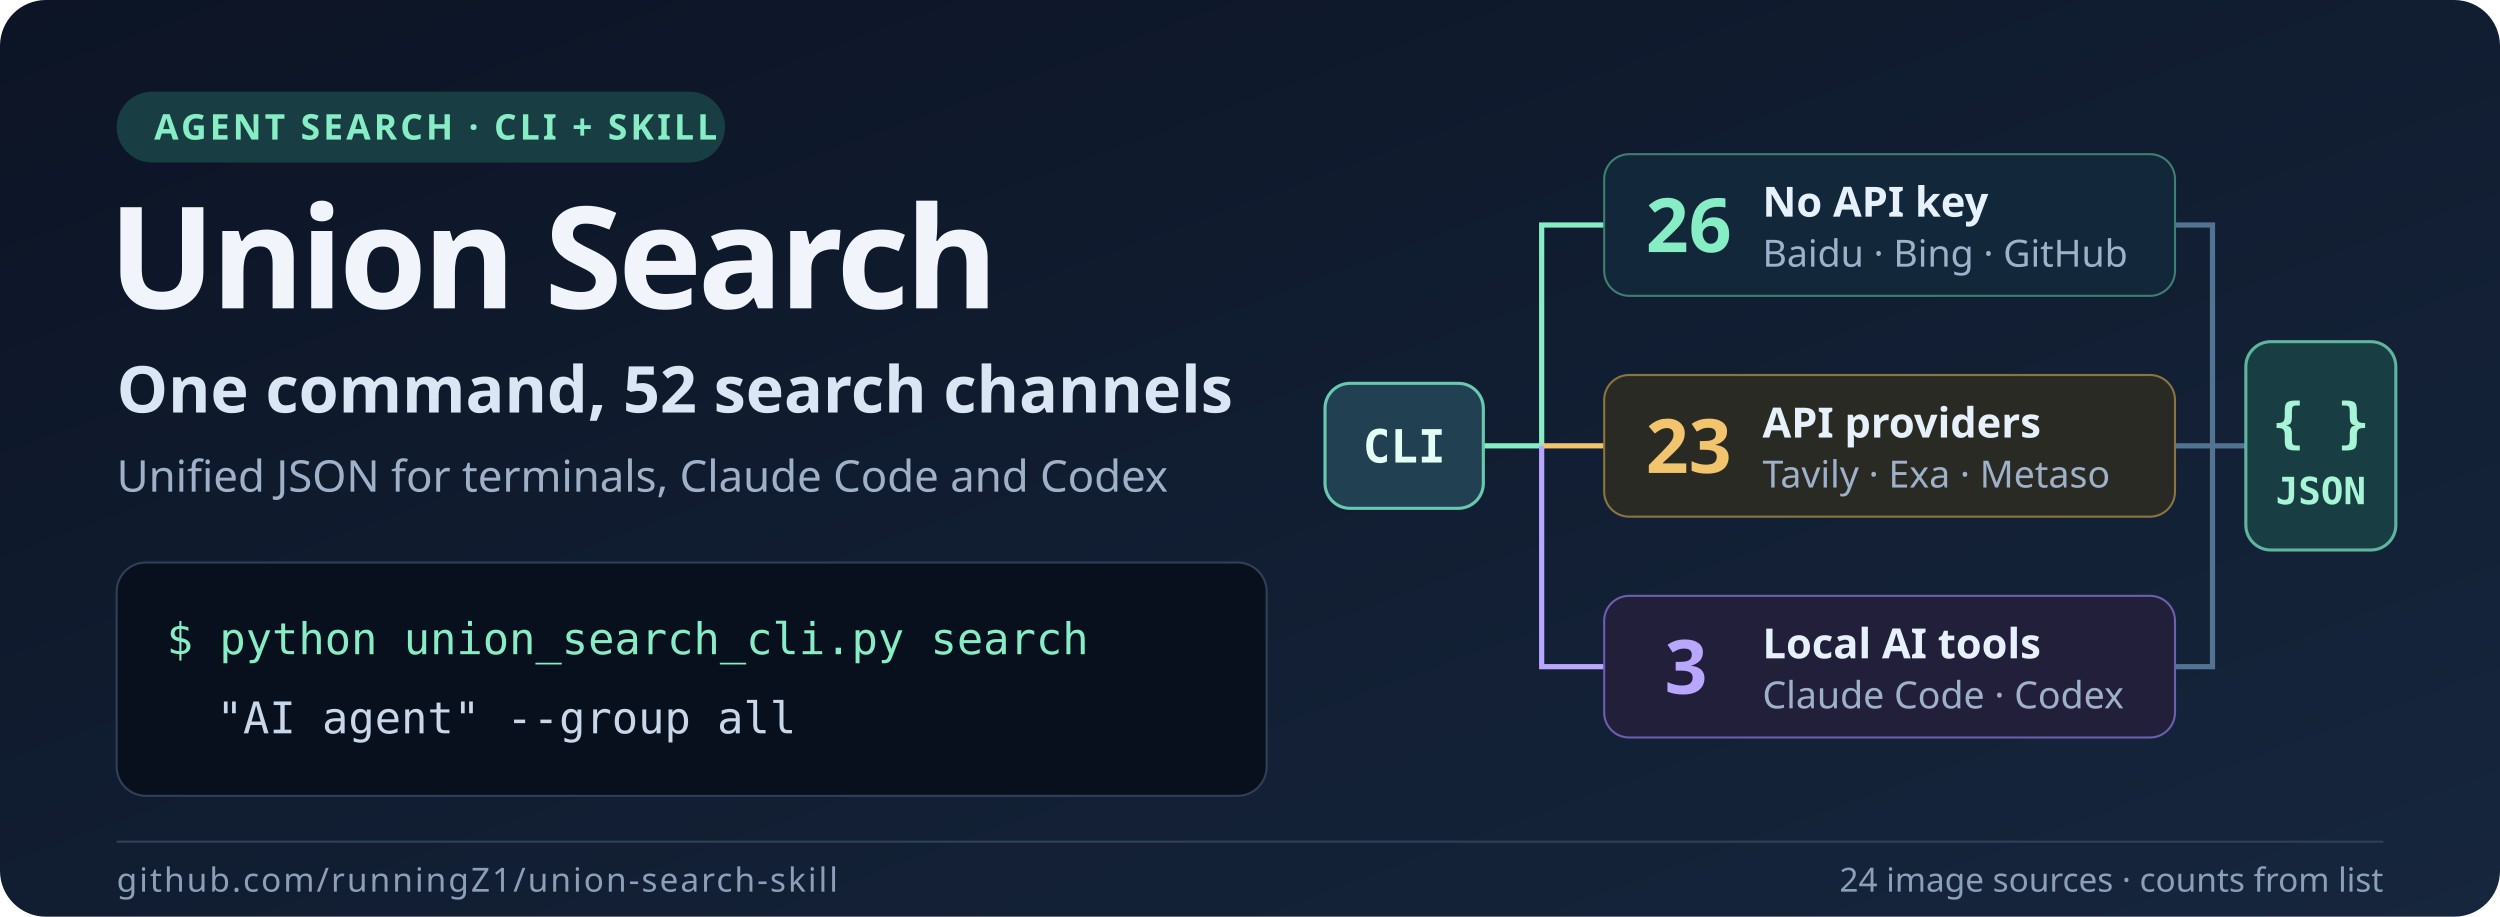
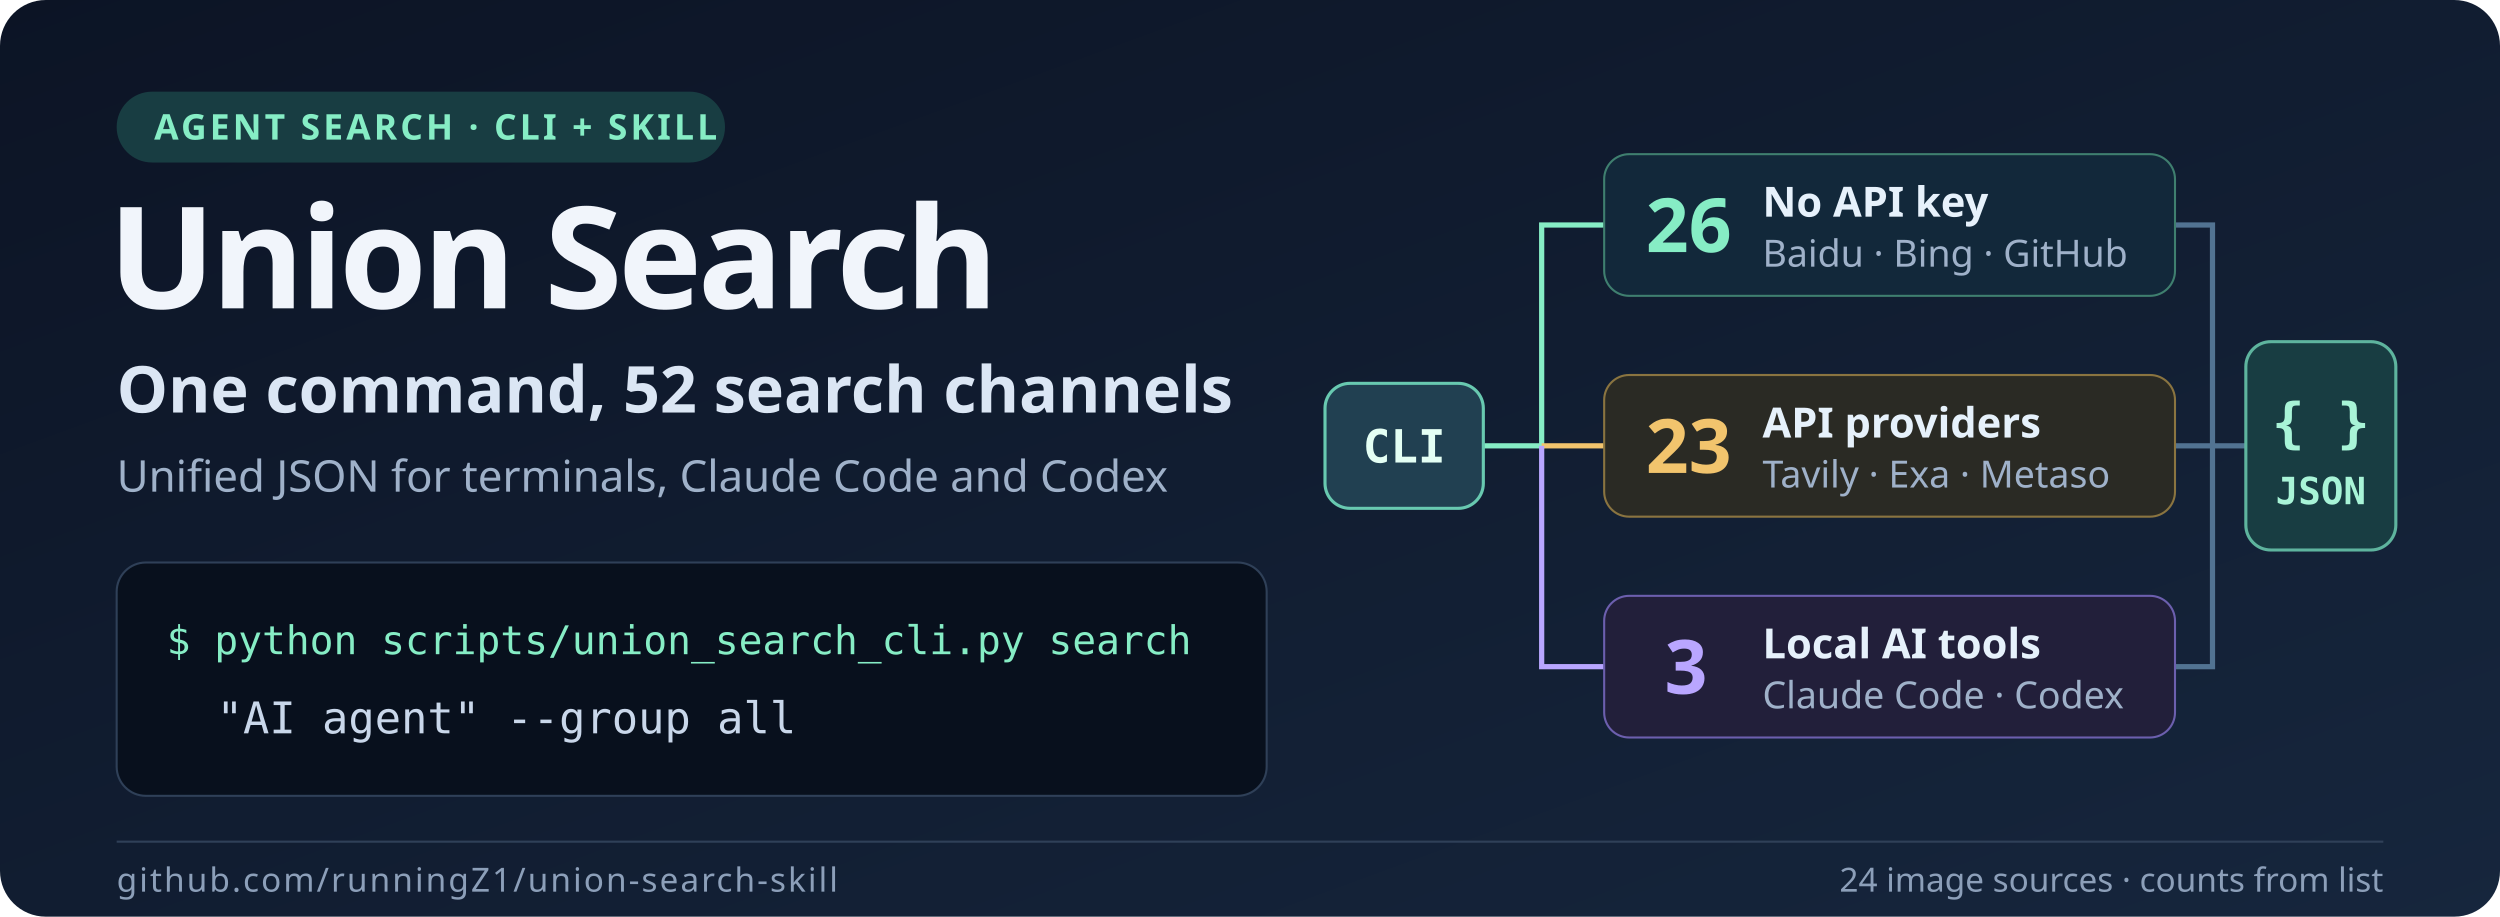
<svg xmlns="http://www.w3.org/2000/svg" width="1200" height="440" viewBox="0 0 1200 440" role="img" aria-labelledby="title desc">
  <defs>
    <linearGradient id="bg" x2="1" y2="1">
      <stop stop-color="#0c1425" />
      <stop offset="1" stop-color="#16263d" />
    </linearGradient>
  </defs>
  <rect width="1200" height="440" rx="22" fill="url(#bg)" />
  <g id="title-block" font-family="Segoe UI,-apple-system,BlinkMacSystemFont,sans-serif">
    <rect x="56" y="44" width="292" height="34" rx="17" fill="#183d42" />
    <text x="74" y="67" fill="#86edc5" font-size="17" font-weight="600" letter-spacing="1.5">AGENT SEARCH · CLI + SKILL</text>
    <text x="52" y="148" fill="#f1f5fb" font-size="68" font-weight="700" letter-spacing="-2">Union Search</text>
    <text x="56" y="198" fill="#dbe6f4" font-size="31" font-weight="600">One command, 52 search channels</text>
    <text x="56" y="236" fill="#9fb1c9" font-size="21">Unified JSON for terminals, Claude Code and Codex</text>
  </g>
  <g id="command" font-family="Consolas,ui-monospace,monospace">
    <rect x="56" y="270" width="552" height="112" rx="14" fill="#08101d" stroke="#2f4058" />
-     <text x="80" y="314" fill="#86edc5" font-size="21">$ python union_search_cli.py search</text>
+     <text x="80" y="314" fill="#86edc5" font-size="19">$ python scripts/union_search_cli.py search</text>
    <text x="104" y="352" fill="#c9d7ea" font-size="21">"AI agent" --group all</text>
  </g>
  <g id="routing" font-family="Segoe UI,-apple-system,BlinkMacSystemFont,sans-serif">
    <g fill="none" stroke-width="2.5">
      <path d="M712 214H740V108H770" stroke="#86edc5" />
      <path d="M740 214H770" stroke="#f2c46d" />
      <path d="M740 214V320H770" stroke="#b9a6ff" />
      <path d="M1044 108H1062V214M1044 214H1062M1044 320H1062V214H1078" stroke="#527392" />
    </g>
    <rect x="636" y="184" width="76" height="60" rx="12" fill="#214051" stroke="#68c9b0" stroke-width="1.5" />
    <text x="674" y="222" text-anchor="middle" fill="#e4fff4" font-family="Consolas,monospace" font-size="22" font-weight="600">CLI</text>
    <rect x="770" y="74" width="274" height="68" rx="12" fill="#12283a" stroke="#3f7f6f" />
    <text x="790" y="121" fill="#86edc5" font-size="36" font-weight="700">26</text>
    <text x="846" y="104" fill="#e6f1fb" font-size="20" font-weight="600">No API key</text>
    <text x="846" y="128" fill="#9fb1c9" font-size="18">Baidu · Bing · GitHub</text>
    <rect x="770" y="180" width="274" height="68" rx="12" fill="#2a2a24" stroke="#8a7440" />
    <text x="790" y="227" fill="#f2c46d" font-size="36" font-weight="700">23</text>
    <text x="846" y="210" fill="#e6f1fb" font-size="20" font-weight="600">API providers</text>
    <text x="846" y="234" fill="#9fb1c9" font-size="18">Tavily · Exa · Metaso</text>
    <rect x="770" y="286" width="274" height="68" rx="12" fill="#221f3a" stroke="#6c5fae" />
    <text x="799" y="333" fill="#b9a6ff" font-size="36" font-weight="700">3</text>
    <text x="846" y="316" fill="#e6f1fb" font-size="20" font-weight="600">Local AI tools</text>
    <text x="846" y="340" fill="#9fb1c9" font-size="18">Claude Code · Codex</text>
    <rect x="1078" y="164" width="72" height="100" rx="12" fill="#183d42" stroke="#5eb49e" stroke-width="1.5" />
    <text x="1114" y="212" text-anchor="middle" fill="#a8f4d7" font-family="Consolas,monospace" font-size="26" font-weight="700">{ }</text>
    <text x="1114" y="242" text-anchor="middle" fill="#a8f4d7" font-family="Consolas,monospace" font-size="18" font-weight="600">JSON</text>
  </g>
  <g font-family="Segoe UI,-apple-system,BlinkMacSystemFont,sans-serif">
    <path d="M56 404H1144" stroke="#2f4058" />
    <text x="56" y="428" fill="#8c9fb9" font-size="16" letter-spacing="1">github.com/runningZ1/union-search-skill</text>
    <text x="1144" y="428" text-anchor="end" fill="#8c9fb9" font-size="16">24 image sources · counts from list</text>
  </g>
</svg>
